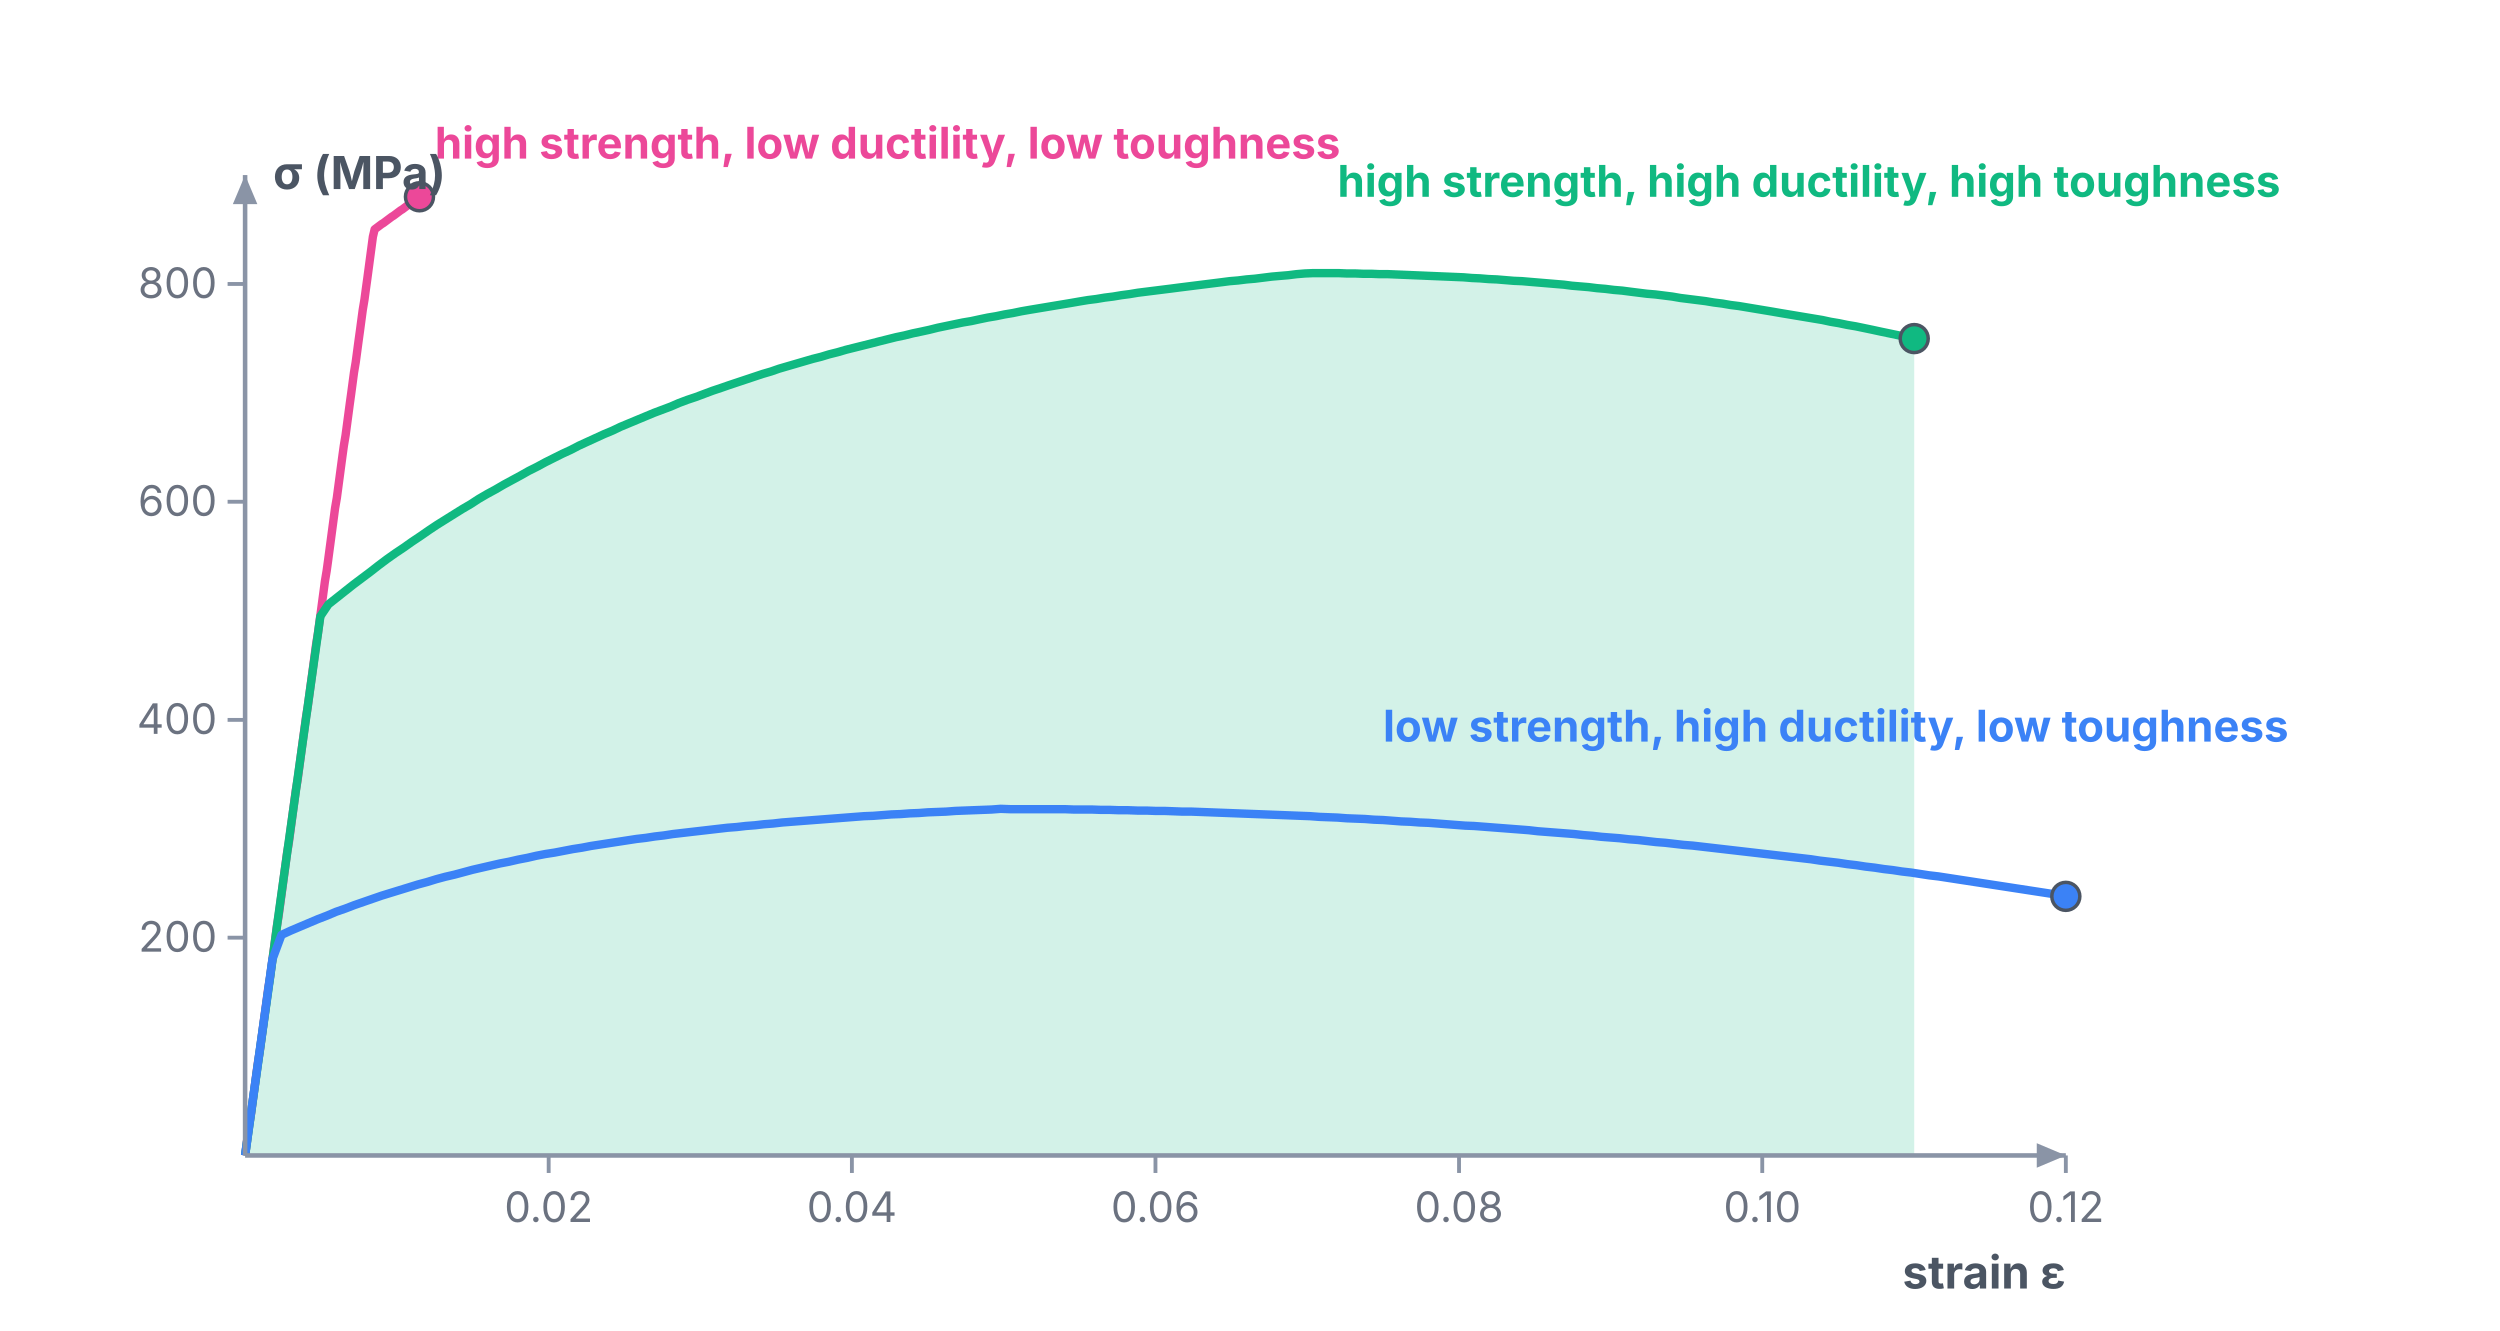
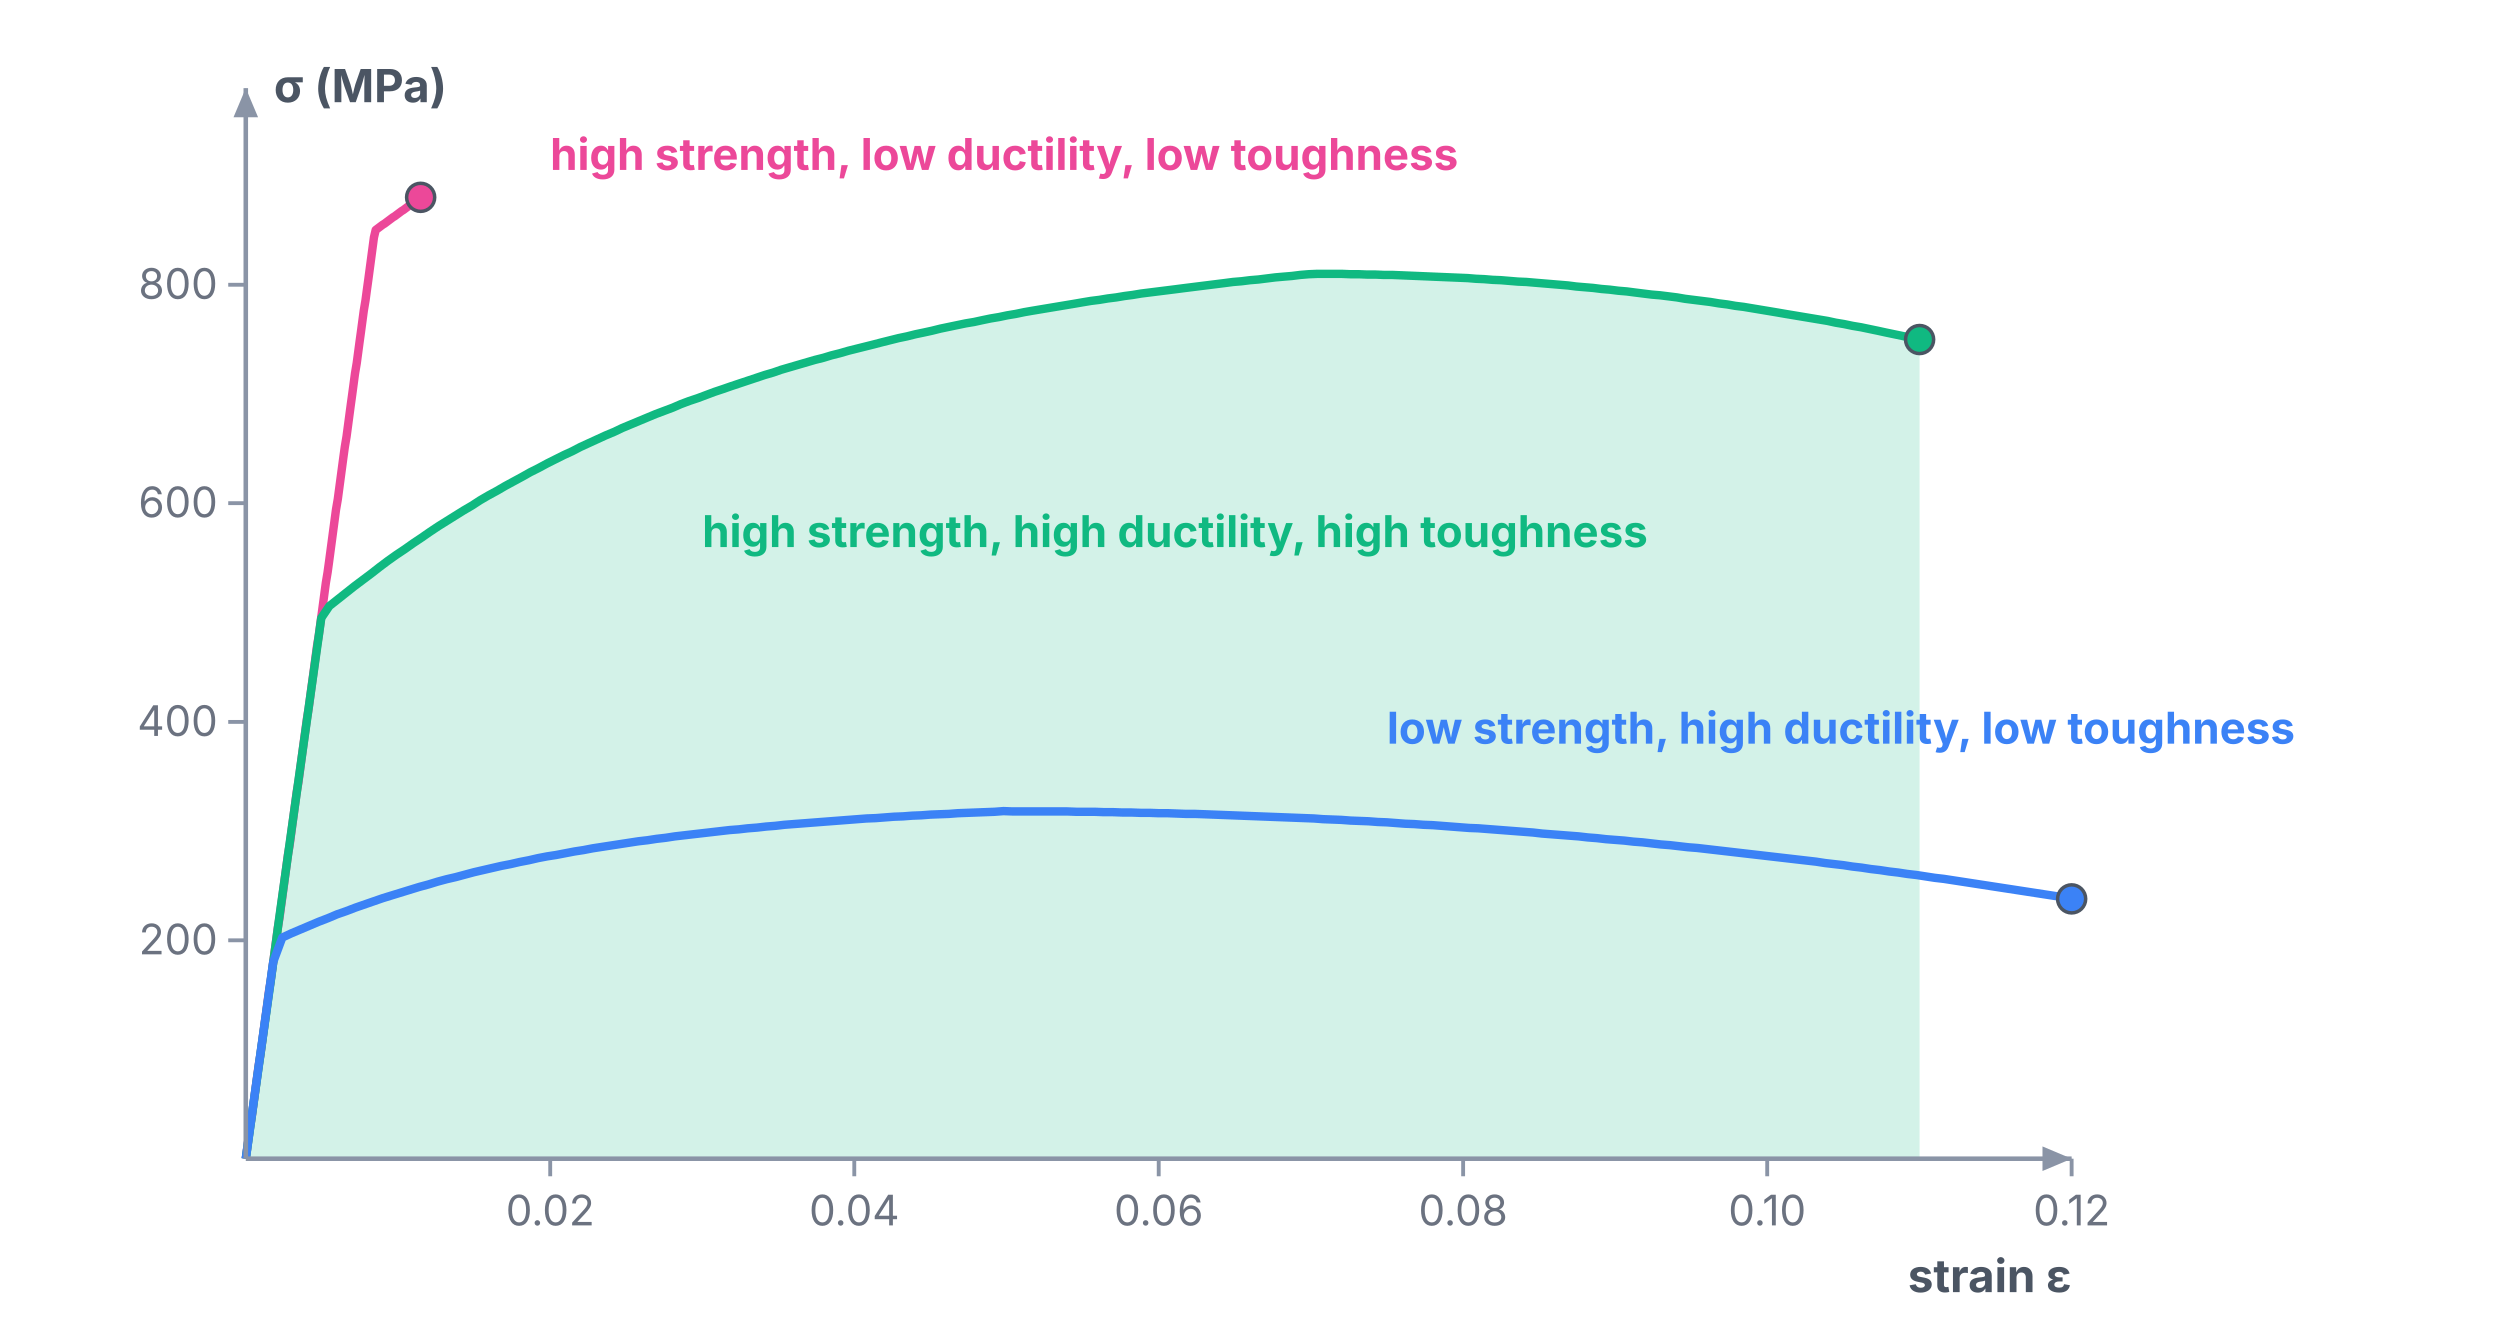
- <svg xmlns="http://www.w3.org/2000/svg" viewBox="0 0 714 380" width="100%" class="fig-kit" style="max-width:714px;margin:0 auto;display:block" role="img" aria-label="Stress-strain curves of three materials with different toughness">
+ <svg xmlns="http://www.w3.org/2000/svg" viewBox="0 0 712 380" width="100%" class="fig-kit" style="max-width:712px;margin:0 auto;display:block" role="img" aria-label="Stress-strain curves of three materials with different toughness">
  <g font-family="Inter, Arial, sans-serif" font-size="13" fill="#8a94a6">
    <polygon points="70.0,330.0 72.4,312.9 74.8,295.8 77.2,278.7 79.5,261.6 81.9,244.4 84.3,227.3 86.7,210.2 89.1,193.1 91.5,176.0 93.8,172.6 96.2,170.7 98.6,168.8 101.0,166.9 103.4,165.1 105.8,163.3 108.1,161.5 110.5,159.7 112.9,158.0 115.3,156.4 117.7,154.7 120.1,153.1 122.4,151.5 124.8,149.9 127.2,148.4 129.6,146.9 132.0,145.4 134.4,144.0 136.7,142.5 139.1,141.1 141.5,139.8 143.9,138.4 146.3,137.1 148.7,135.8 151.0,134.5 153.4,133.3 155.8,132.0 158.2,130.8 160.6,129.6 163.0,128.5 165.3,127.3 167.7,126.2 170.1,125.1 172.5,124.0 174.9,123.0 177.2,121.9 179.6,120.9 182.0,119.9 184.4,118.9 186.8,117.9 189.2,117.0 191.6,116.1 193.9,115.1 196.3,114.2 198.7,113.4 201.1,112.5 203.5,111.6 205.9,110.8 208.2,110.0 210.6,109.2 213.0,108.4 215.4,107.6 217.8,106.8 220.2,106.1 222.5,105.3 224.9,104.6 227.3,103.9 229.7,103.2 232.1,102.5 234.5,101.9 236.8,101.2 239.2,100.6 241.6,99.9 244.0,99.3 246.4,98.7 248.8,98.1 251.1,97.5 253.5,96.9 255.9,96.3 258.3,95.8 260.7,95.2 263.1,94.7 265.4,94.2 267.8,93.6 270.2,93.1 272.6,92.6 275.0,92.1 277.4,91.7 279.7,91.2 282.1,90.7 284.5,90.3 286.9,89.8 289.3,89.4 291.7,88.9 294.0,88.5 296.4,88.1 298.8,87.7 301.2,87.3 303.6,86.9 306.0,86.5 308.3,86.1 310.7,85.7 313.1,85.4 315.5,85.0 317.9,84.7 320.3,84.3 322.6,84.0 325.0,83.6 327.4,83.3 329.8,83.0 332.2,82.7 334.6,82.4 336.9,82.1 339.3,81.8 341.7,81.5 344.1,81.2 346.5,80.9 348.9,80.6 351.2,80.3 353.6,80.1 356.0,79.8 358.4,79.6 360.8,79.3 363.2,79.0 365.5,78.8 367.9,78.6 370.3,78.3 372.7,78.1 375.1,78.0 377.5,78.0 379.8,78.0 382.2,78.0 384.6,78.1 387.0,78.1 389.4,78.2 391.8,78.2 394.1,78.3 396.5,78.3 398.9,78.4 401.3,78.5 403.7,78.6 406.1,78.7 408.4,78.8 410.8,78.9 413.2,79.0 415.6,79.1 418.0,79.2 420.4,79.4 422.7,79.5 425.1,79.7 427.5,79.8 429.9,80.0 432.3,80.2 434.7,80.3 437.0,80.5 439.4,80.7 441.8,80.9 444.2,81.1 446.6,81.3 448.9,81.6 451.3,81.8 453.7,82.0 456.1,82.3 458.5,82.5 460.9,82.8 463.3,83.0 465.6,83.3 468.0,83.6 470.4,83.9 472.8,84.1 475.2,84.4 477.6,84.7 479.9,85.1 482.3,85.4 484.7,85.7 487.1,86.0 489.5,86.4 491.9,86.7 494.2,87.1 496.6,87.4 499.0,87.8 501.4,88.2 503.8,88.6 506.2,89.0 508.5,89.4 510.9,89.8 513.3,90.2 515.7,90.6 518.1,91.0 520.5,91.4 522.8,91.9 525.2,92.3 527.6,92.8 530.0,93.2 532.4,93.7 534.8,94.2 537.1,94.7 539.5,95.2 541.9,95.7 544.3,96.2 546.7,96.7 546.7,330.0 70.0,330.0" fill="#10b981" fill-opacity="0.18" stroke="#10b981" stroke-width="0" stroke-linejoin="round" />
    <polyline points="70.0,330.0 70.4,327.0 70.8,324.0 71.2,321.1 71.7,318.1 72.1,315.1 72.5,312.1 72.9,309.1 73.3,306.1 73.7,303.2 74.2,300.2 74.6,297.2 75.0,294.2 75.4,291.2 75.8,288.3 76.2,285.3 76.6,282.3 77.1,279.3 77.5,276.3 77.9,273.4 78.3,270.4 78.7,267.4 79.1,264.4 79.6,261.4 80.0,258.4 80.4,255.5 80.8,252.5 81.2,249.5 81.6,246.5 82.0,243.5 82.5,240.6 82.9,237.6 83.3,234.6 83.7,231.6 84.1,228.6 84.5,225.6 85.0,222.7 85.4,219.7 85.8,216.7 86.2,213.7 86.6,210.7 87.0,207.8 87.4,204.8 87.9,201.8 88.3,198.8 88.7,195.8 89.1,192.9 89.5,189.9 89.9,186.9 90.3,183.9 90.8,180.9 91.2,177.9 91.6,175.0 92.0,172.0 92.4,169.0 92.8,166.0 93.3,163.0 93.7,160.1 94.1,157.1 94.5,154.1 94.9,151.1 95.3,148.1 95.7,145.1 96.2,142.2 96.6,139.2 97.0,136.2 97.4,133.2 97.8,130.2 98.2,127.3 98.7,124.3 99.1,121.3 99.5,118.3 99.9,115.3 100.3,112.4 100.7,109.4 101.1,106.4 101.6,103.4 102.0,100.4 102.4,97.4 102.8,94.5 103.2,91.5 103.6,88.5 104.1,85.5 104.5,82.5 104.9,79.6 105.3,76.6 105.7,73.6 106.1,70.6 106.5,67.6 107.0,65.5 107.4,65.2 107.8,64.9 108.2,64.6 108.6,64.3 109.0,64.0 109.5,63.7 109.9,63.4 110.3,63.1 110.7,62.8 111.1,62.5 111.5,62.2 111.9,61.9 112.4,61.6 112.8,61.3 113.2,61.0 113.6,60.7 114.0,60.4 114.4,60.1 114.9,59.8 115.3,59.5 115.7,59.2 116.1,58.9 116.5,58.6 116.9,58.3 117.3,58.0 117.8,57.7 118.2,57.4 118.6,57.1 119.0,56.8 119.4,56.5 119.8,56.2" fill="none" stroke="#ec4899" stroke-width="2.4" stroke-linejoin="round" />
    <polyline points="70.0,330.0 72.4,312.9 74.8,295.8 77.2,278.7 79.5,261.6 81.9,244.4 84.3,227.3 86.7,210.2 89.1,193.1 91.5,176.0 93.8,172.6 96.2,170.7 98.6,168.8 101.0,166.9 103.4,165.1 105.8,163.3 108.1,161.5 110.5,159.7 112.9,158.0 115.3,156.4 117.7,154.7 120.1,153.1 122.4,151.5 124.8,149.9 127.2,148.4 129.6,146.9 132.0,145.4 134.4,144.0 136.7,142.5 139.1,141.1 141.5,139.8 143.9,138.4 146.3,137.1 148.7,135.8 151.0,134.5 153.4,133.3 155.8,132.0 158.2,130.8 160.6,129.6 163.0,128.5 165.3,127.3 167.7,126.2 170.1,125.1 172.5,124.0 174.9,123.0 177.2,121.9 179.6,120.9 182.0,119.9 184.4,118.9 186.8,117.9 189.2,117.0 191.6,116.1 193.9,115.1 196.3,114.2 198.7,113.4 201.1,112.5 203.5,111.6 205.9,110.8 208.2,110.0 210.6,109.2 213.0,108.4 215.4,107.6 217.8,106.8 220.2,106.1 222.5,105.3 224.9,104.6 227.3,103.9 229.7,103.2 232.1,102.5 234.5,101.9 236.8,101.2 239.2,100.6 241.6,99.9 244.0,99.3 246.4,98.7 248.8,98.1 251.1,97.5 253.5,96.9 255.9,96.3 258.3,95.8 260.7,95.2 263.1,94.7 265.4,94.2 267.8,93.6 270.2,93.1 272.6,92.6 275.0,92.1 277.4,91.7 279.7,91.2 282.1,90.7 284.5,90.3 286.9,89.8 289.3,89.4 291.7,88.9 294.0,88.5 296.4,88.1 298.8,87.7 301.2,87.3 303.6,86.9 306.0,86.5 308.3,86.1 310.7,85.7 313.1,85.4 315.5,85.0 317.9,84.7 320.3,84.3 322.6,84.0 325.0,83.6 327.4,83.3 329.8,83.0 332.2,82.7 334.6,82.4 336.9,82.1 339.3,81.8 341.7,81.5 344.1,81.2 346.5,80.9 348.9,80.6 351.2,80.3 353.6,80.1 356.0,79.8 358.4,79.6 360.8,79.3 363.2,79.0 365.5,78.8 367.9,78.6 370.3,78.3 372.7,78.1 375.1,78.0 377.5,78.0 379.8,78.0 382.2,78.0 384.6,78.1 387.0,78.1 389.4,78.2 391.8,78.2 394.1,78.3 396.5,78.3 398.9,78.4 401.3,78.5 403.7,78.6 406.1,78.7 408.4,78.8 410.8,78.9 413.2,79.0 415.6,79.1 418.0,79.2 420.4,79.4 422.7,79.5 425.1,79.7 427.5,79.8 429.9,80.0 432.3,80.2 434.7,80.3 437.0,80.5 439.4,80.7 441.8,80.9 444.2,81.1 446.6,81.3 448.9,81.6 451.3,81.8 453.7,82.0 456.1,82.3 458.5,82.5 460.9,82.8 463.3,83.0 465.6,83.3 468.0,83.6 470.4,83.9 472.8,84.1 475.2,84.4 477.6,84.7 479.9,85.1 482.3,85.4 484.7,85.7 487.1,86.0 489.5,86.4 491.9,86.7 494.2,87.1 496.6,87.4 499.0,87.8 501.4,88.2 503.8,88.6 506.2,89.0 508.5,89.4 510.9,89.8 513.3,90.2 515.7,90.6 518.1,91.0 520.5,91.4 522.8,91.9 525.2,92.3 527.6,92.8 530.0,93.2 532.4,93.7 534.8,94.2 537.1,94.7 539.5,95.2 541.9,95.7 544.3,96.2 546.7,96.7" fill="none" stroke="#10b981" stroke-width="2.4" stroke-linejoin="round" />
    <polyline points="70.0,330.0 72.6,311.3 75.2,292.7 77.8,274.0 80.4,267.0 83.0,265.8 85.6,264.7 88.2,263.6 90.8,262.5 93.4,261.5 96.0,260.4 98.6,259.5 101.2,258.5 103.8,257.6 106.4,256.7 109.0,255.8 111.6,255.0 114.2,254.2 116.8,253.4 119.4,252.6 122.0,251.9 124.6,251.1 127.2,250.4 129.8,249.8 132.4,249.1 135.0,248.4 137.6,247.8 140.2,247.2 142.8,246.6 145.4,246.1 148.0,245.5 150.6,245.0 153.2,244.4 155.8,243.9 158.4,243.5 161.0,243.0 163.6,242.5 166.2,242.1 168.8,241.6 171.4,241.2 174.0,240.8 176.6,240.4 179.2,240.0 181.8,239.6 184.4,239.3 187.0,238.9 189.6,238.6 192.2,238.2 194.8,237.9 197.4,237.6 200.0,237.3 202.6,237.0 205.2,236.7 207.8,236.4 210.4,236.2 213.0,235.9 215.6,235.7 218.2,235.4 220.8,235.2 223.4,234.9 226.0,234.7 228.6,234.5 231.2,234.3 233.8,234.1 236.4,233.9 239.0,233.7 241.6,233.5 244.2,233.3 246.8,233.1 249.4,233.0 252.0,232.8 254.6,232.6 257.2,232.5 259.8,232.3 262.4,232.2 265.0,232.0 267.6,231.9 270.2,231.8 272.8,231.6 275.4,231.5 278.0,231.4 280.6,231.3 283.2,231.2 285.8,231.0 288.4,231.1 291.0,231.1 293.6,231.1 296.2,231.1 298.8,231.1 301.4,231.1 304.0,231.1 306.6,231.2 309.2,231.2 311.8,231.2 314.4,231.3 317.0,231.3 319.6,231.4 322.2,231.4 324.8,231.5 327.4,231.5 330.0,231.6 332.6,231.6 335.2,231.7 337.8,231.8 340.4,231.8 343.0,231.9 345.6,232.0 348.2,232.1 350.8,232.2 353.4,232.3 356.0,232.4 358.6,232.5 361.2,232.6 363.8,232.7 366.4,232.8 369.0,232.9 371.6,233.0 374.2,233.1 376.8,233.3 379.4,233.4 382.0,233.5 384.6,233.7 387.2,233.8 389.8,233.9 392.4,234.1 395.0,234.2 397.6,234.4 400.2,234.6 402.8,234.7 405.4,234.9 408.0,235.0 410.6,235.2 413.2,235.4 415.8,235.6 418.4,235.8 421.0,235.9 423.6,236.1 426.2,236.3 428.8,236.5 431.4,236.7 434.0,236.9 436.6,237.1 439.2,237.4 441.8,237.6 444.4,237.8 447.0,238.0 449.6,238.2 452.2,238.5 454.8,238.7 457.4,239.0 460.0,239.2 462.6,239.4 465.2,239.7 467.8,239.9 470.4,240.2 473.0,240.5 475.6,240.7 478.2,241.0 480.8,241.3 483.4,241.5 486.0,241.8 488.6,242.1 491.2,242.4 493.8,242.7 496.4,243.0 499.0,243.3 501.6,243.6 504.2,243.9 506.8,244.2 509.4,244.5 512.0,244.8 514.6,245.1 517.2,245.4 519.8,245.8 522.4,246.1 525.0,246.4 527.6,246.8 530.2,247.1 532.8,247.5 535.4,247.8 538.0,248.2 540.6,248.5 543.2,248.9 545.8,249.2 548.4,249.6 551.0,250.0 553.6,250.3 556.2,250.7 558.8,251.1 561.4,251.5 564.0,251.9 566.6,252.3 569.2,252.7 571.8,253.1 574.4,253.5 577.0,253.9 579.6,254.3 582.2,254.7 584.8,255.1 587.4,255.5 590.0,256.0" fill="none" stroke="#3b82f6" stroke-width="2.4" stroke-linejoin="round" />
    <circle cx="119.8" cy="56.2" r="4" fill="#ec4899" stroke="#4b5563" stroke-width="1" />
    <circle cx="546.7" cy="96.7" r="4" fill="#10b981" stroke="#4b5563" stroke-width="1" />
    <circle cx="590.0" cy="256.0" r="4" fill="#3b82f6" stroke="#4b5563" stroke-width="1" />
-     <text x="124.2" y="45.3" fill="#ec4899" font-size="12.5" font-weight="700" text-anchor="start">high strength, low ductility, low toughness</text>
-     <text x="382.0" y="56.2" fill="#10b981" font-size="12.5" font-weight="700" text-anchor="start">high strength, high ductility, high toughness</text>
+     <text x="156.7" y="48.4" fill="#ec4899" font-size="12.5" font-weight="700" text-anchor="start">high strength, low ductility, low toughness</text>
+     <text x="200.0" y="155.8" fill="#10b981" font-size="12.5" font-weight="700" text-anchor="start">high strength, high ductility, high toughness</text>
    <text x="395.0" y="211.8" fill="#3b82f6" font-size="12.5" font-weight="700" text-anchor="start">low strength, high ductility, low toughness</text>
    <line x1="70.0" y1="330.0" x2="590.0" y2="330.0" stroke="#8a94a6" stroke-width="1.3" />
    <path d="M590.0,330.0 L581.7,333.5 L581.7,326.5 Z" fill="#8a94a6" />
-     <line x1="70.0" y1="330.0" x2="70.0" y2="50.0" stroke="#8a94a6" stroke-width="1.3" />
-     <path d="M70.0,50.0 L73.5,58.3 L66.5,58.3 Z" fill="#8a94a6" />
+     <line x1="70.0" y1="330.0" x2="70.0" y2="25.1" stroke="#8a94a6" stroke-width="1.3" />
+     <path d="M70.0,25.1 L73.5,33.4 L66.5,33.4 Z" fill="#8a94a6" />
    <line x1="156.7" y1="330.0" x2="156.7" y2="335.0" stroke="#8a94a6" stroke-width="1.1" />
    <text x="156.7" y="349.0" fill="#6b7280" font-size="12" font-weight="400" text-anchor="middle">0.02</text>
    <line x1="243.3" y1="330.0" x2="243.3" y2="335.0" stroke="#8a94a6" stroke-width="1.1" />
    <text x="243.3" y="349.0" fill="#6b7280" font-size="12" font-weight="400" text-anchor="middle">0.04</text>
    <line x1="330.0" y1="330.0" x2="330.0" y2="335.0" stroke="#8a94a6" stroke-width="1.1" />
    <text x="330.0" y="349.0" fill="#6b7280" font-size="12" font-weight="400" text-anchor="middle">0.06</text>
    <line x1="416.7" y1="330.0" x2="416.7" y2="335.0" stroke="#8a94a6" stroke-width="1.1" />
    <text x="416.7" y="349.0" fill="#6b7280" font-size="12" font-weight="400" text-anchor="middle">0.08</text>
    <line x1="503.3" y1="330.0" x2="503.3" y2="335.0" stroke="#8a94a6" stroke-width="1.1" />
    <text x="503.3" y="349.0" fill="#6b7280" font-size="12" font-weight="400" text-anchor="middle">0.10</text>
    <line x1="590.0" y1="330.0" x2="590.0" y2="335.0" stroke="#8a94a6" stroke-width="1.1" />
    <text x="590.0" y="349.0" fill="#6b7280" font-size="12" font-weight="400" text-anchor="middle">0.12</text>
    <line x1="65.0" y1="267.8" x2="70.0" y2="267.8" stroke="#8a94a6" stroke-width="1.1" />
    <text x="62.0" y="271.8" fill="#6b7280" font-size="12" font-weight="400" text-anchor="end">200</text>
    <line x1="65.0" y1="205.6" x2="70.0" y2="205.6" stroke="#8a94a6" stroke-width="1.1" />
    <text x="62.0" y="209.6" fill="#6b7280" font-size="12" font-weight="400" text-anchor="end">400</text>
    <line x1="65.0" y1="143.3" x2="70.0" y2="143.3" stroke="#8a94a6" stroke-width="1.1" />
    <text x="62.0" y="147.3" fill="#6b7280" font-size="12" font-weight="400" text-anchor="end">600</text>
    <line x1="65.0" y1="81.1" x2="70.0" y2="81.1" stroke="#8a94a6" stroke-width="1.1" />
    <text x="62.0" y="85.1" fill="#6b7280" font-size="12" font-weight="400" text-anchor="end">800</text>
    <text x="590.0" y="368.0" fill="#4b5563" font-size="13" font-weight="700" text-anchor="end">strain ε</text>
-     <text x="78.0" y="54.0" fill="#4b5563" font-size="13" font-weight="700" text-anchor="start">σ (MPa)</text>
+     <text x="78.0" y="29.1" fill="#4b5563" font-size="13" font-weight="700" text-anchor="start">σ (MPa)</text>
  </g>
</svg>
